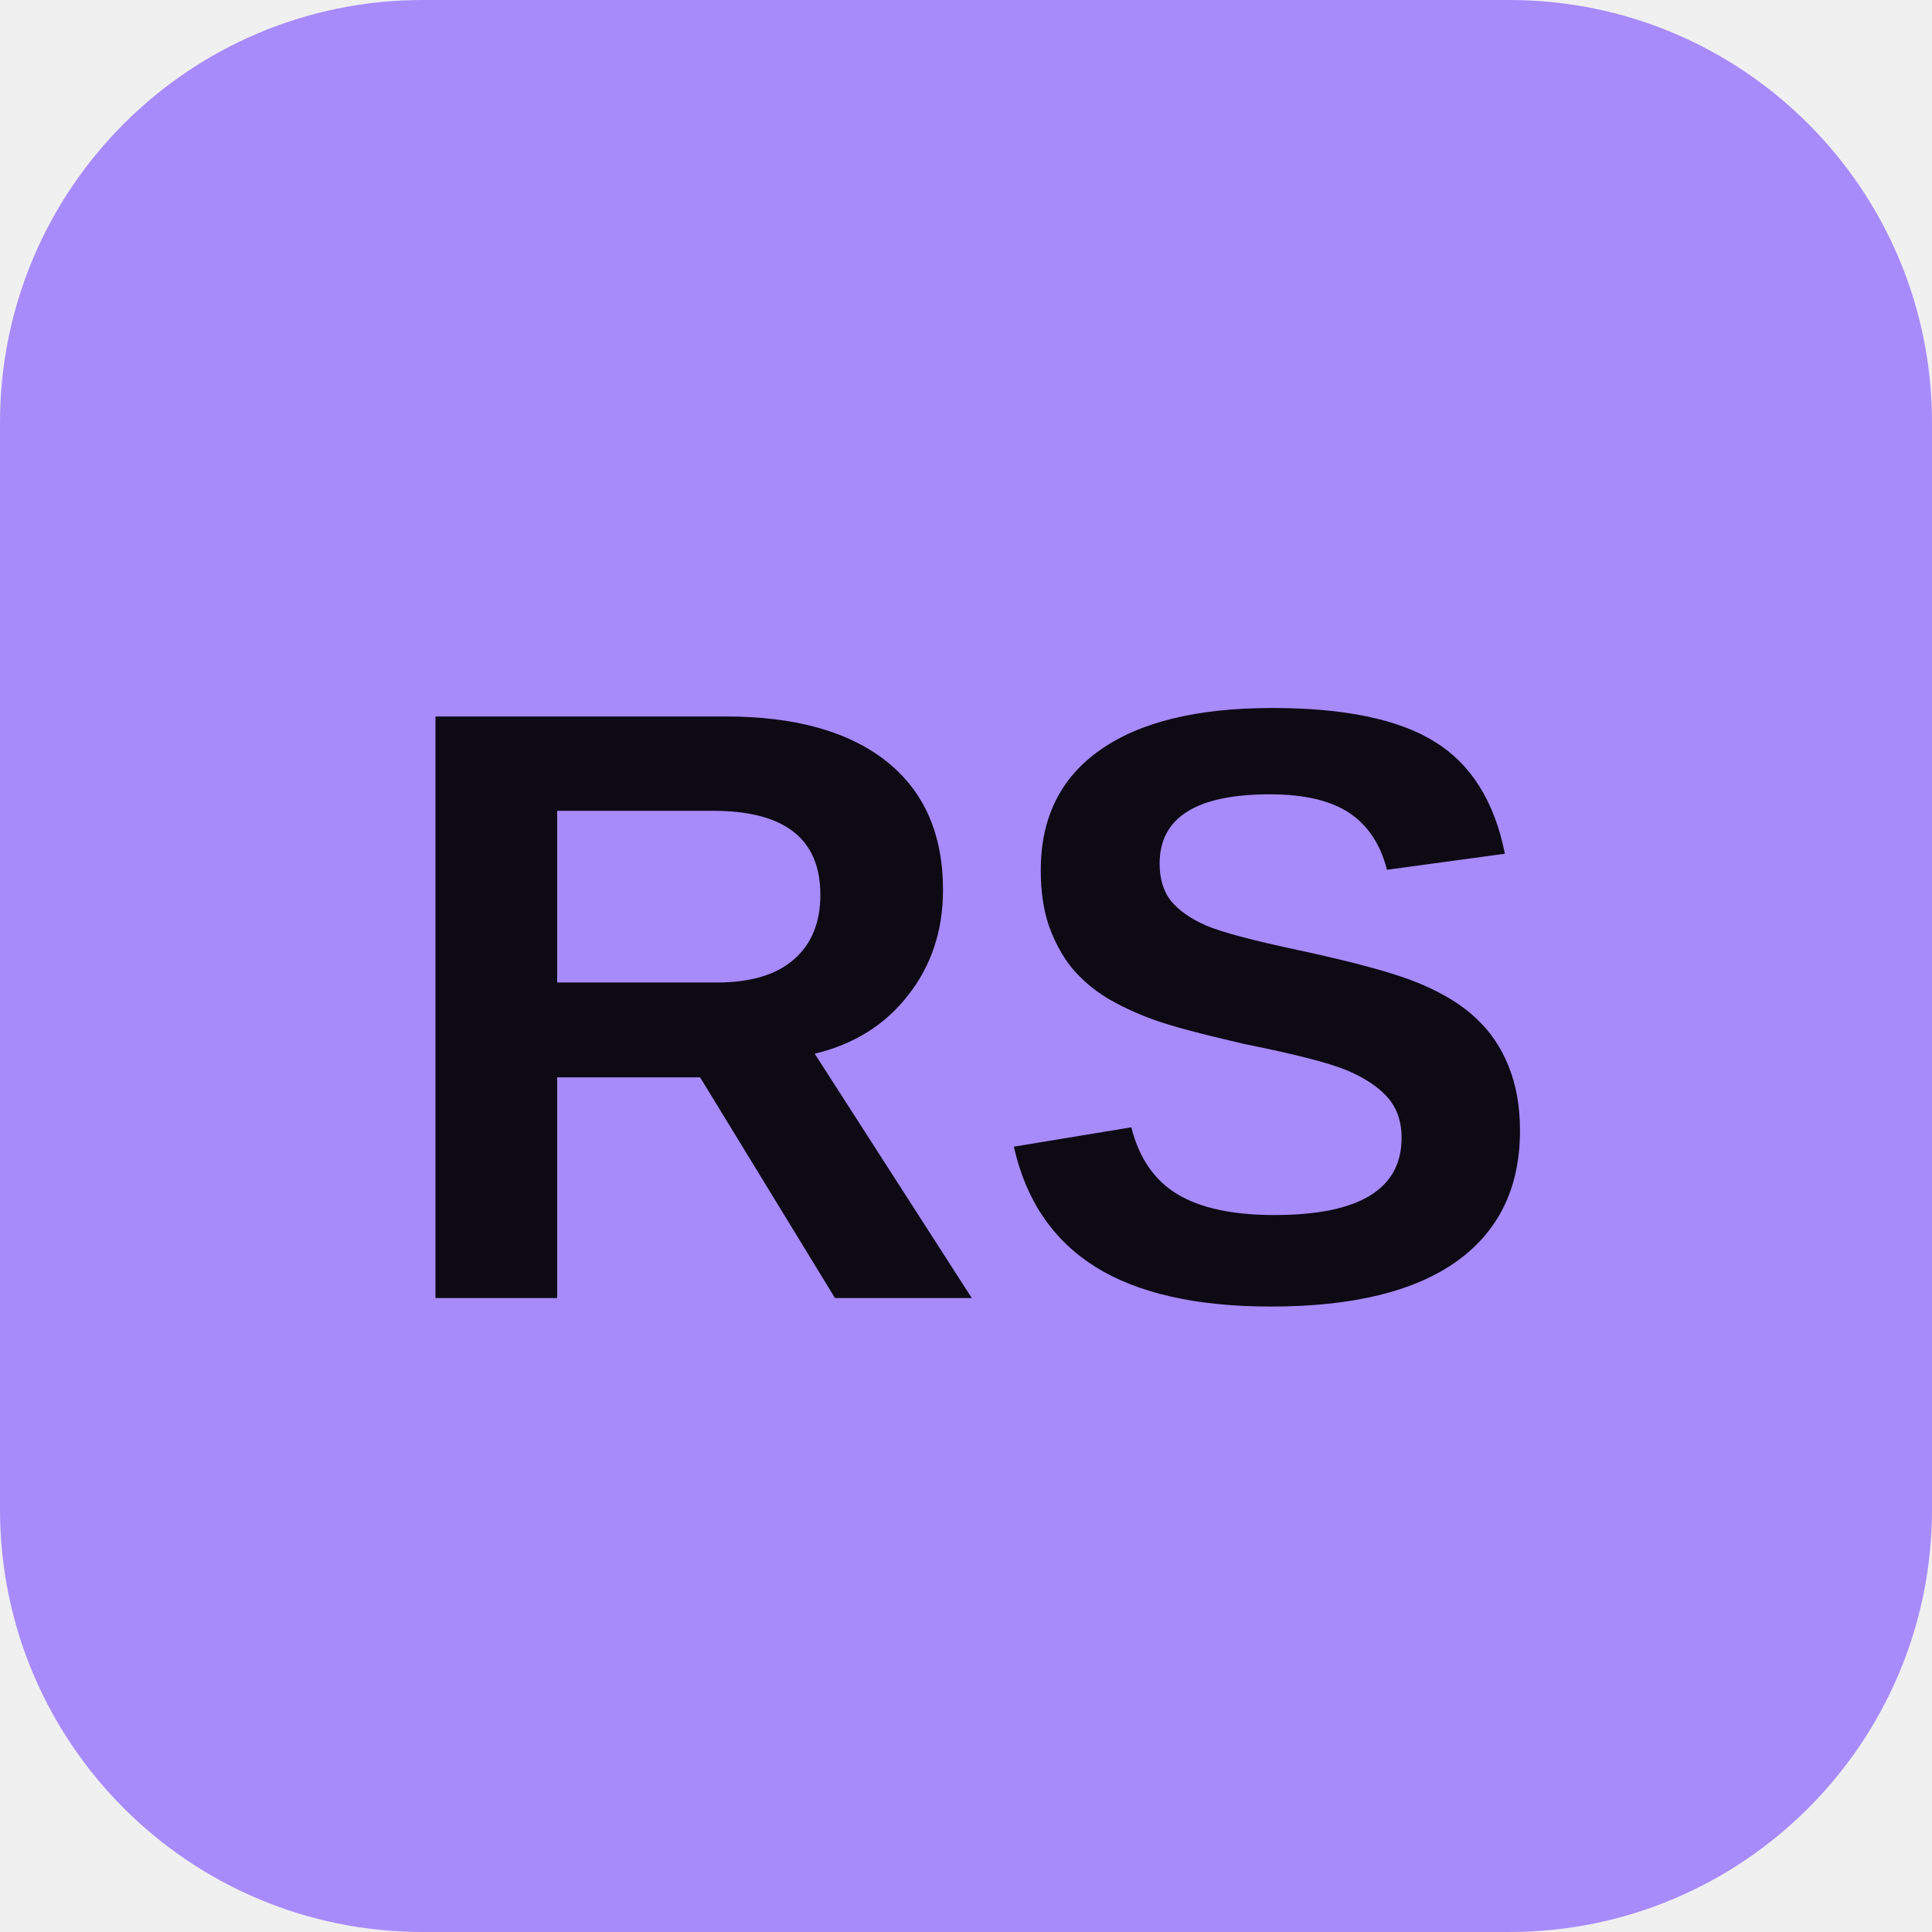
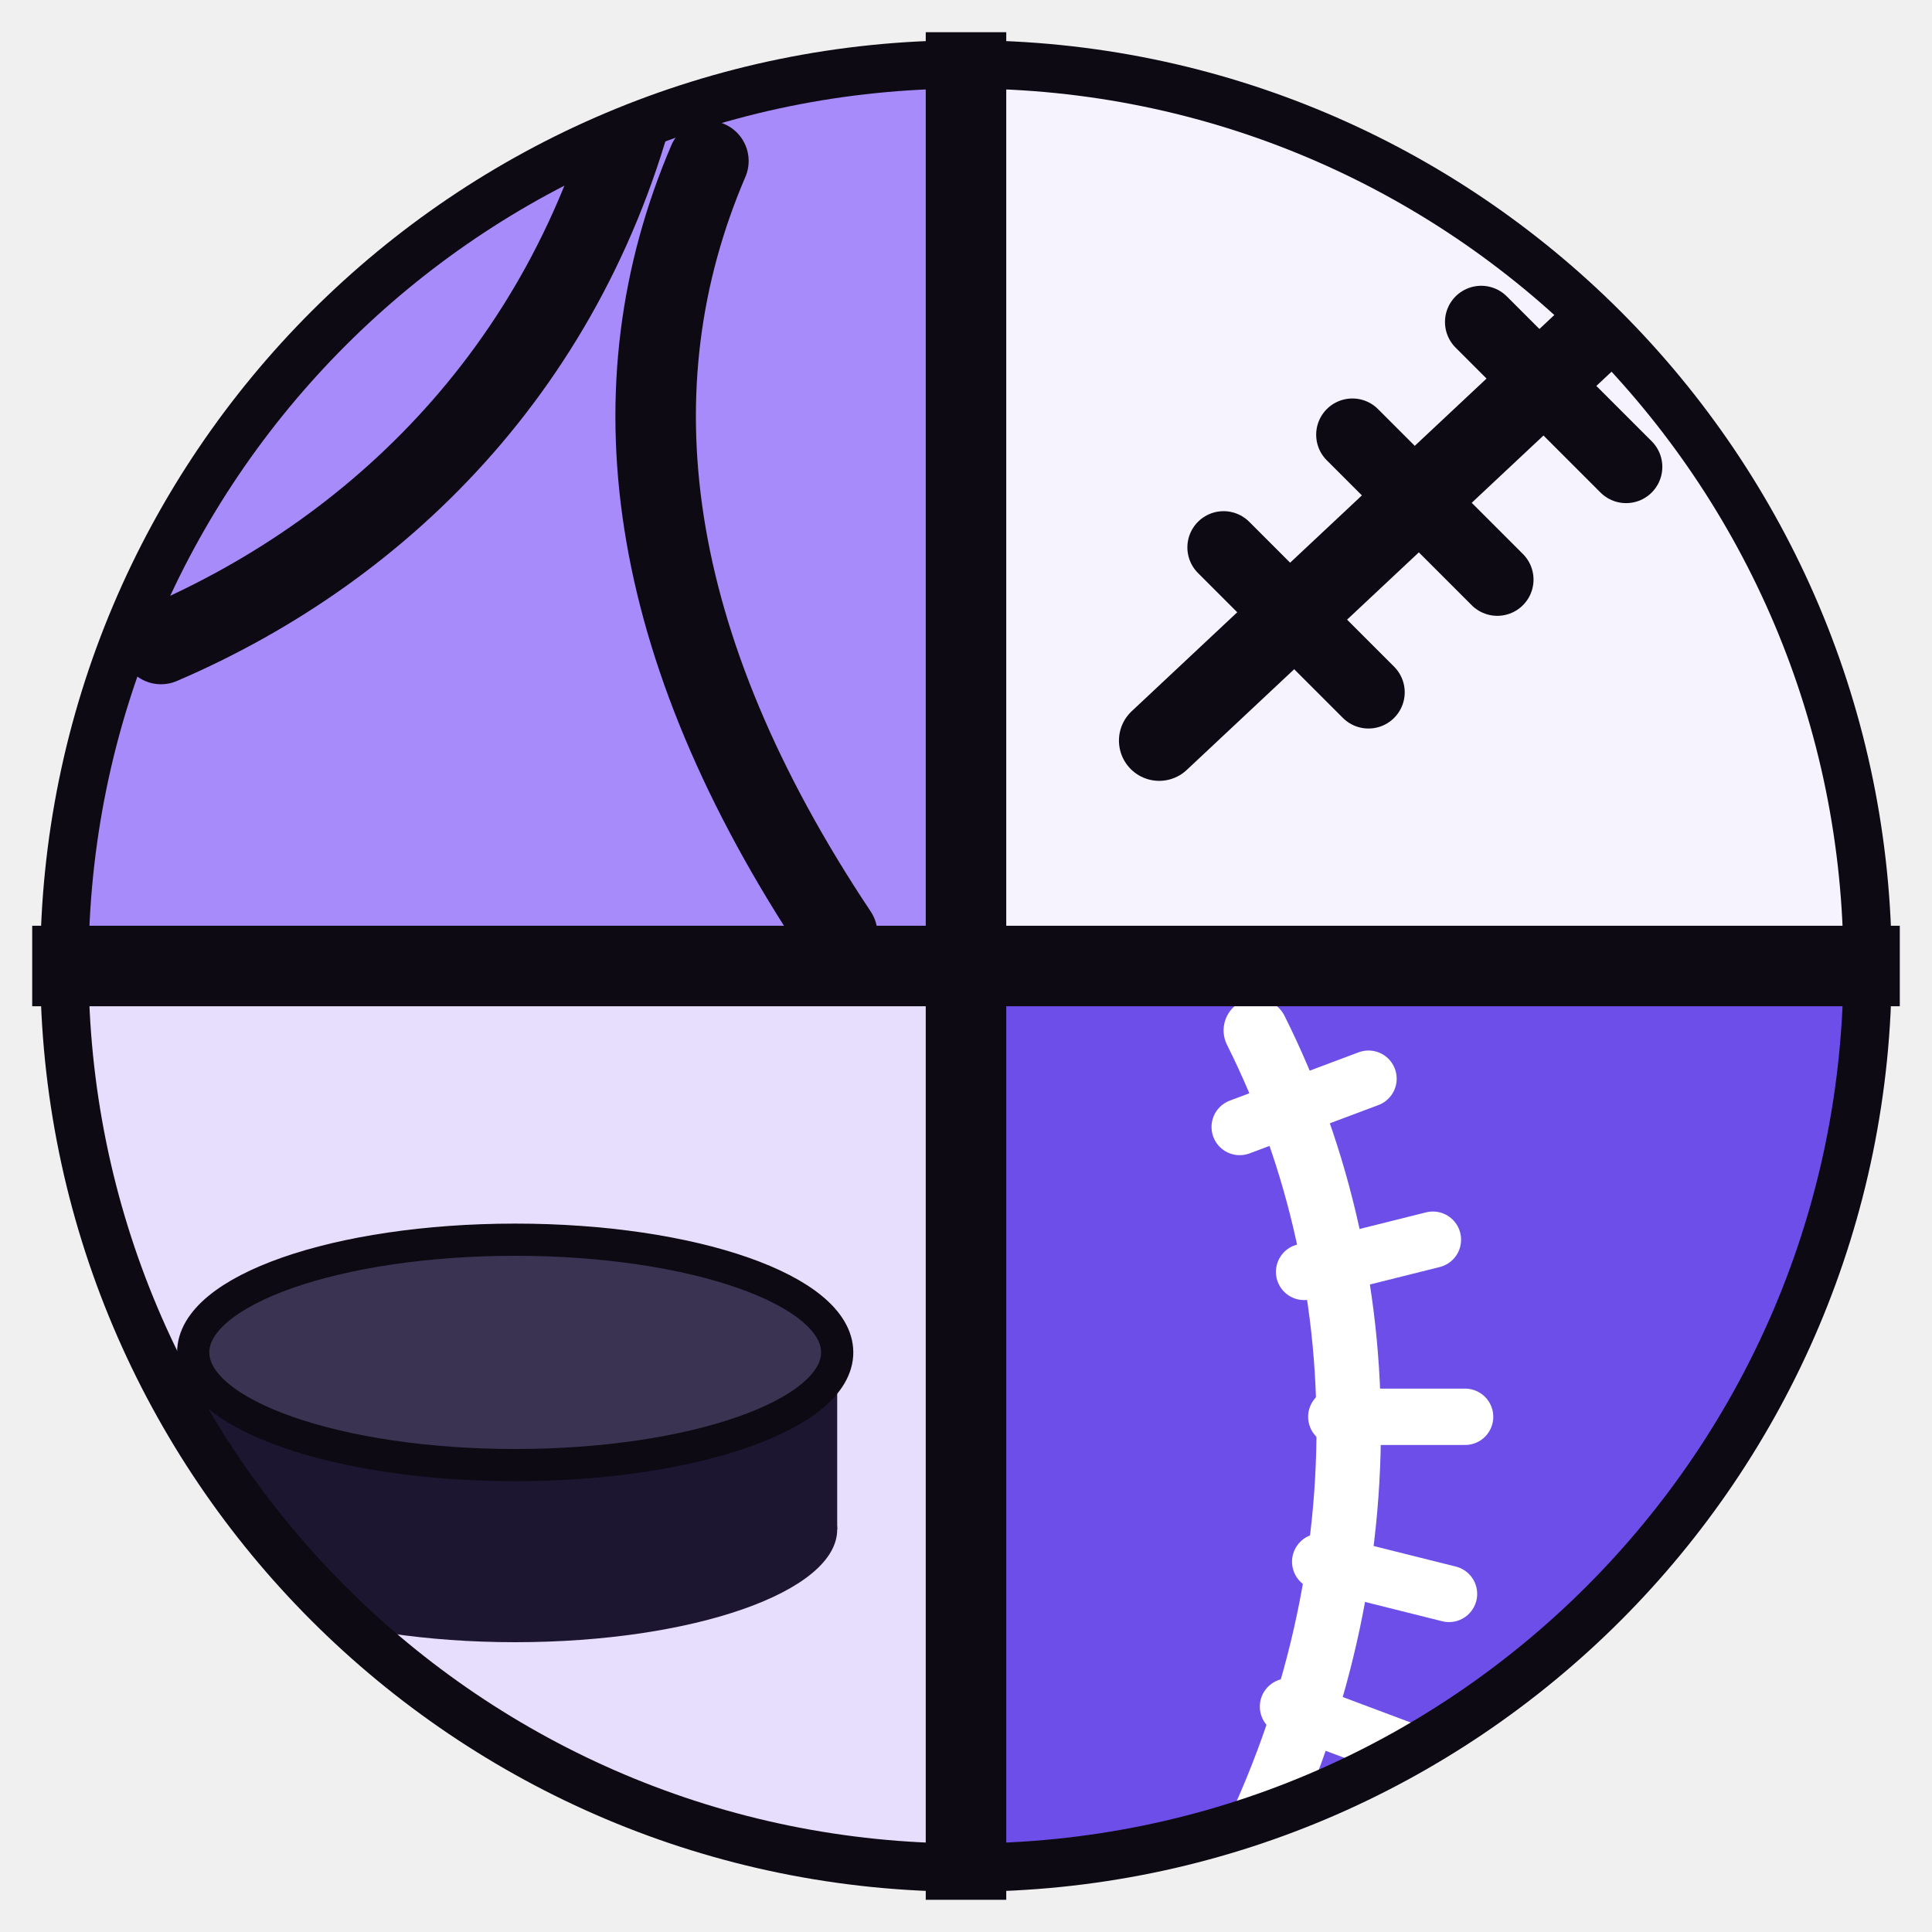
- <svg xmlns="http://www.w3.org/2000/svg" viewBox="0 0 64 64" role="img" aria-label="Rookie Season">
-   <rect width="64" height="64" rx="14" fill="#A78BFA" />
-   <text x="32" y="43" text-anchor="middle" font-family="Arial, Helvetica, sans-serif" font-weight="800" font-size="28" fill="#0D0A14">RS</text>
+ <svg xmlns="http://www.w3.org/2000/svg" viewBox="0 0 120 120" role="img" aria-label="Rookie Season">
+   <defs>
+     <clipPath id="c">
+       <circle cx="60" cy="60" r="56" />
+     </clipPath>
+   </defs>
+   <g clip-path="url(#c)">
+     <rect x="0" y="0" width="60" height="60" fill="#a78bfa" />
+     <rect x="60" y="0" width="60" height="60" fill="#f6f3ff" />
+     <rect x="0" y="60" width="60" height="60" fill="#e6defc" />
+     <rect x="60" y="60" width="60" height="60" fill="#6d4ee8" />
+     <path d="M10 40 C 24 34, 36 22, 40 4" fill="none" stroke="#0d0a14" stroke-width="5" stroke-linecap="round" />
+     <path d="M44 10 C 38 24, 40 40, 52 58" fill="none" stroke="#0d0a14" stroke-width="5" stroke-linecap="round" />
+     <path d="M72 46 L104 16" stroke="#0d0a14" stroke-width="5" stroke-linecap="round" />
+     <path d="M76 34 l9 9 M84 27 l9 9 M92 20 l9 9" stroke="#0d0a14" stroke-width="4.5" stroke-linecap="round" />
+     <ellipse cx="32" cy="95" rx="20" ry="7" fill="#1c1630" />
+     <rect x="12" y="84" width="40" height="11" fill="#1c1630" />
+     <ellipse cx="32" cy="84" rx="20" ry="7" fill="#3a3352" stroke="#0d0a14" stroke-width="2" />
+     <path d="M78 64 C 86 80, 86 100, 76 118" fill="none" stroke="#ffffff" stroke-width="4" stroke-linecap="round" />
+     <path d="M77 70 l8 -3 M81 79 l8 -2 M83 88 l8 0 M82 97 l8 2 M80 106 l8 3" stroke="#ffffff" stroke-width="3.5" stroke-linecap="round" />
+   </g>
+   <path d="M60 2 V118 M2 60 H118" stroke="#0d0a14" stroke-width="5" />
+   <circle cx="60" cy="60" r="56" fill="none" stroke="#0d0a14" stroke-width="3" />
</svg>
